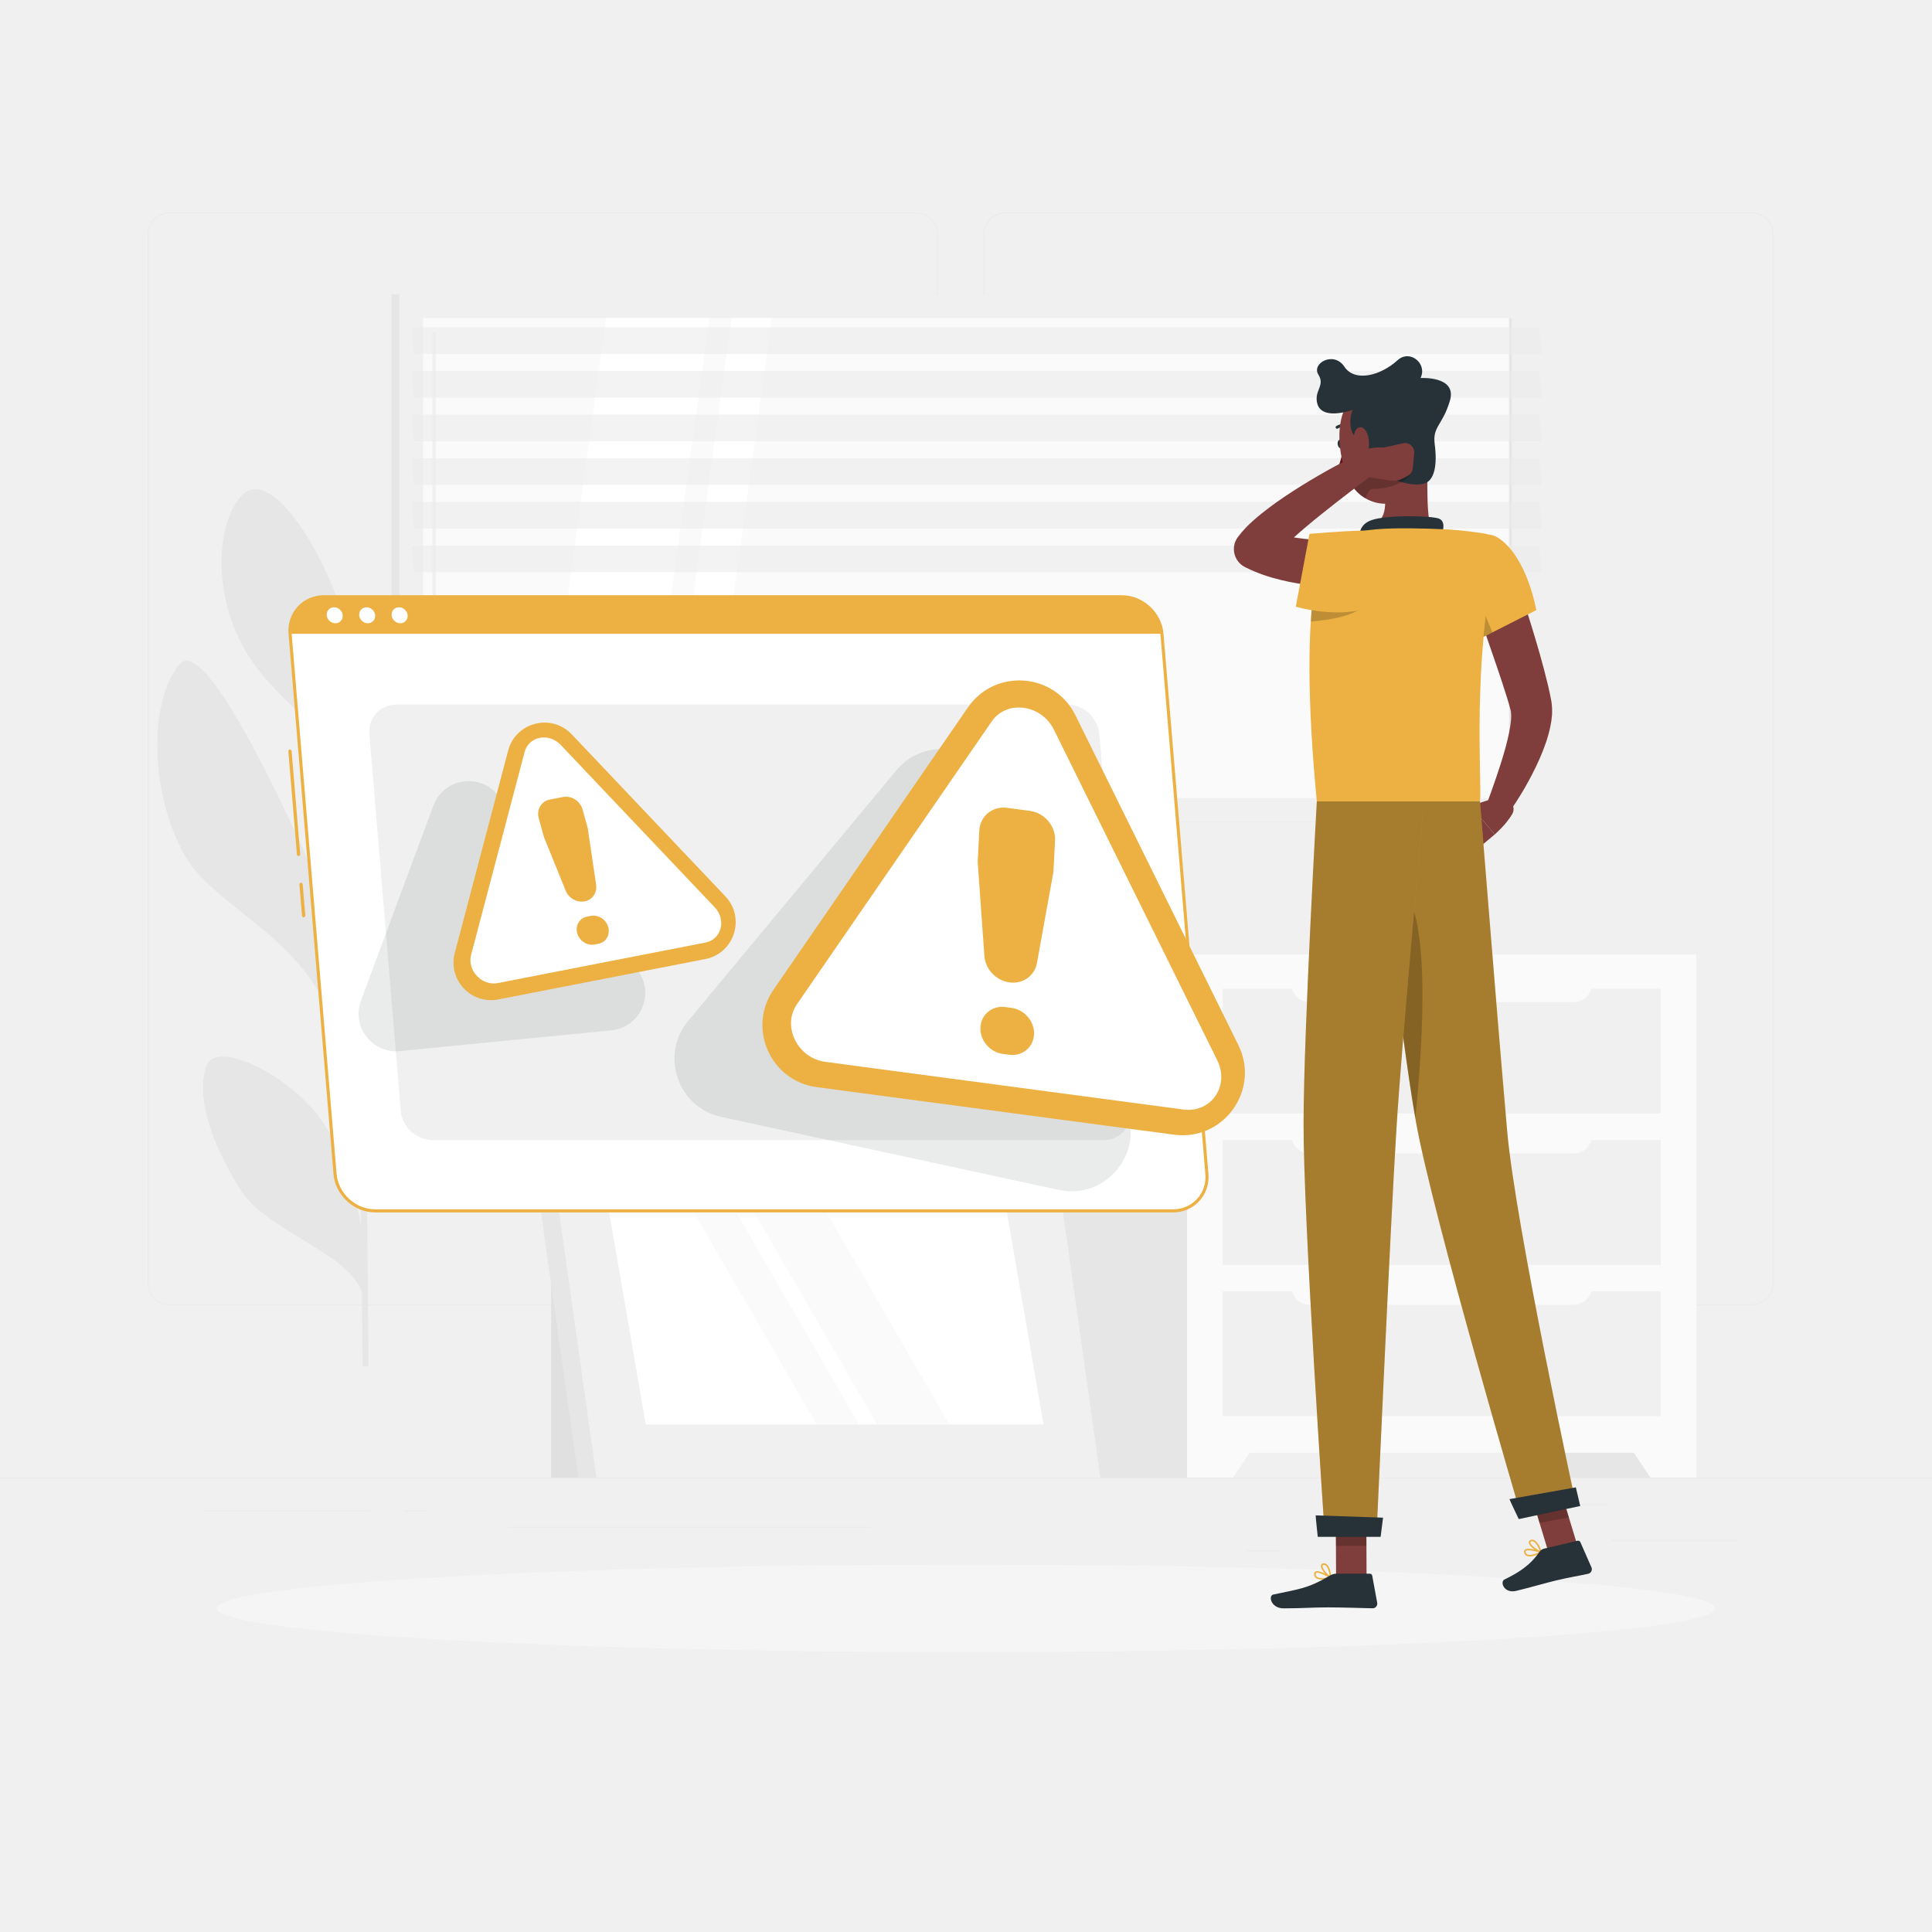
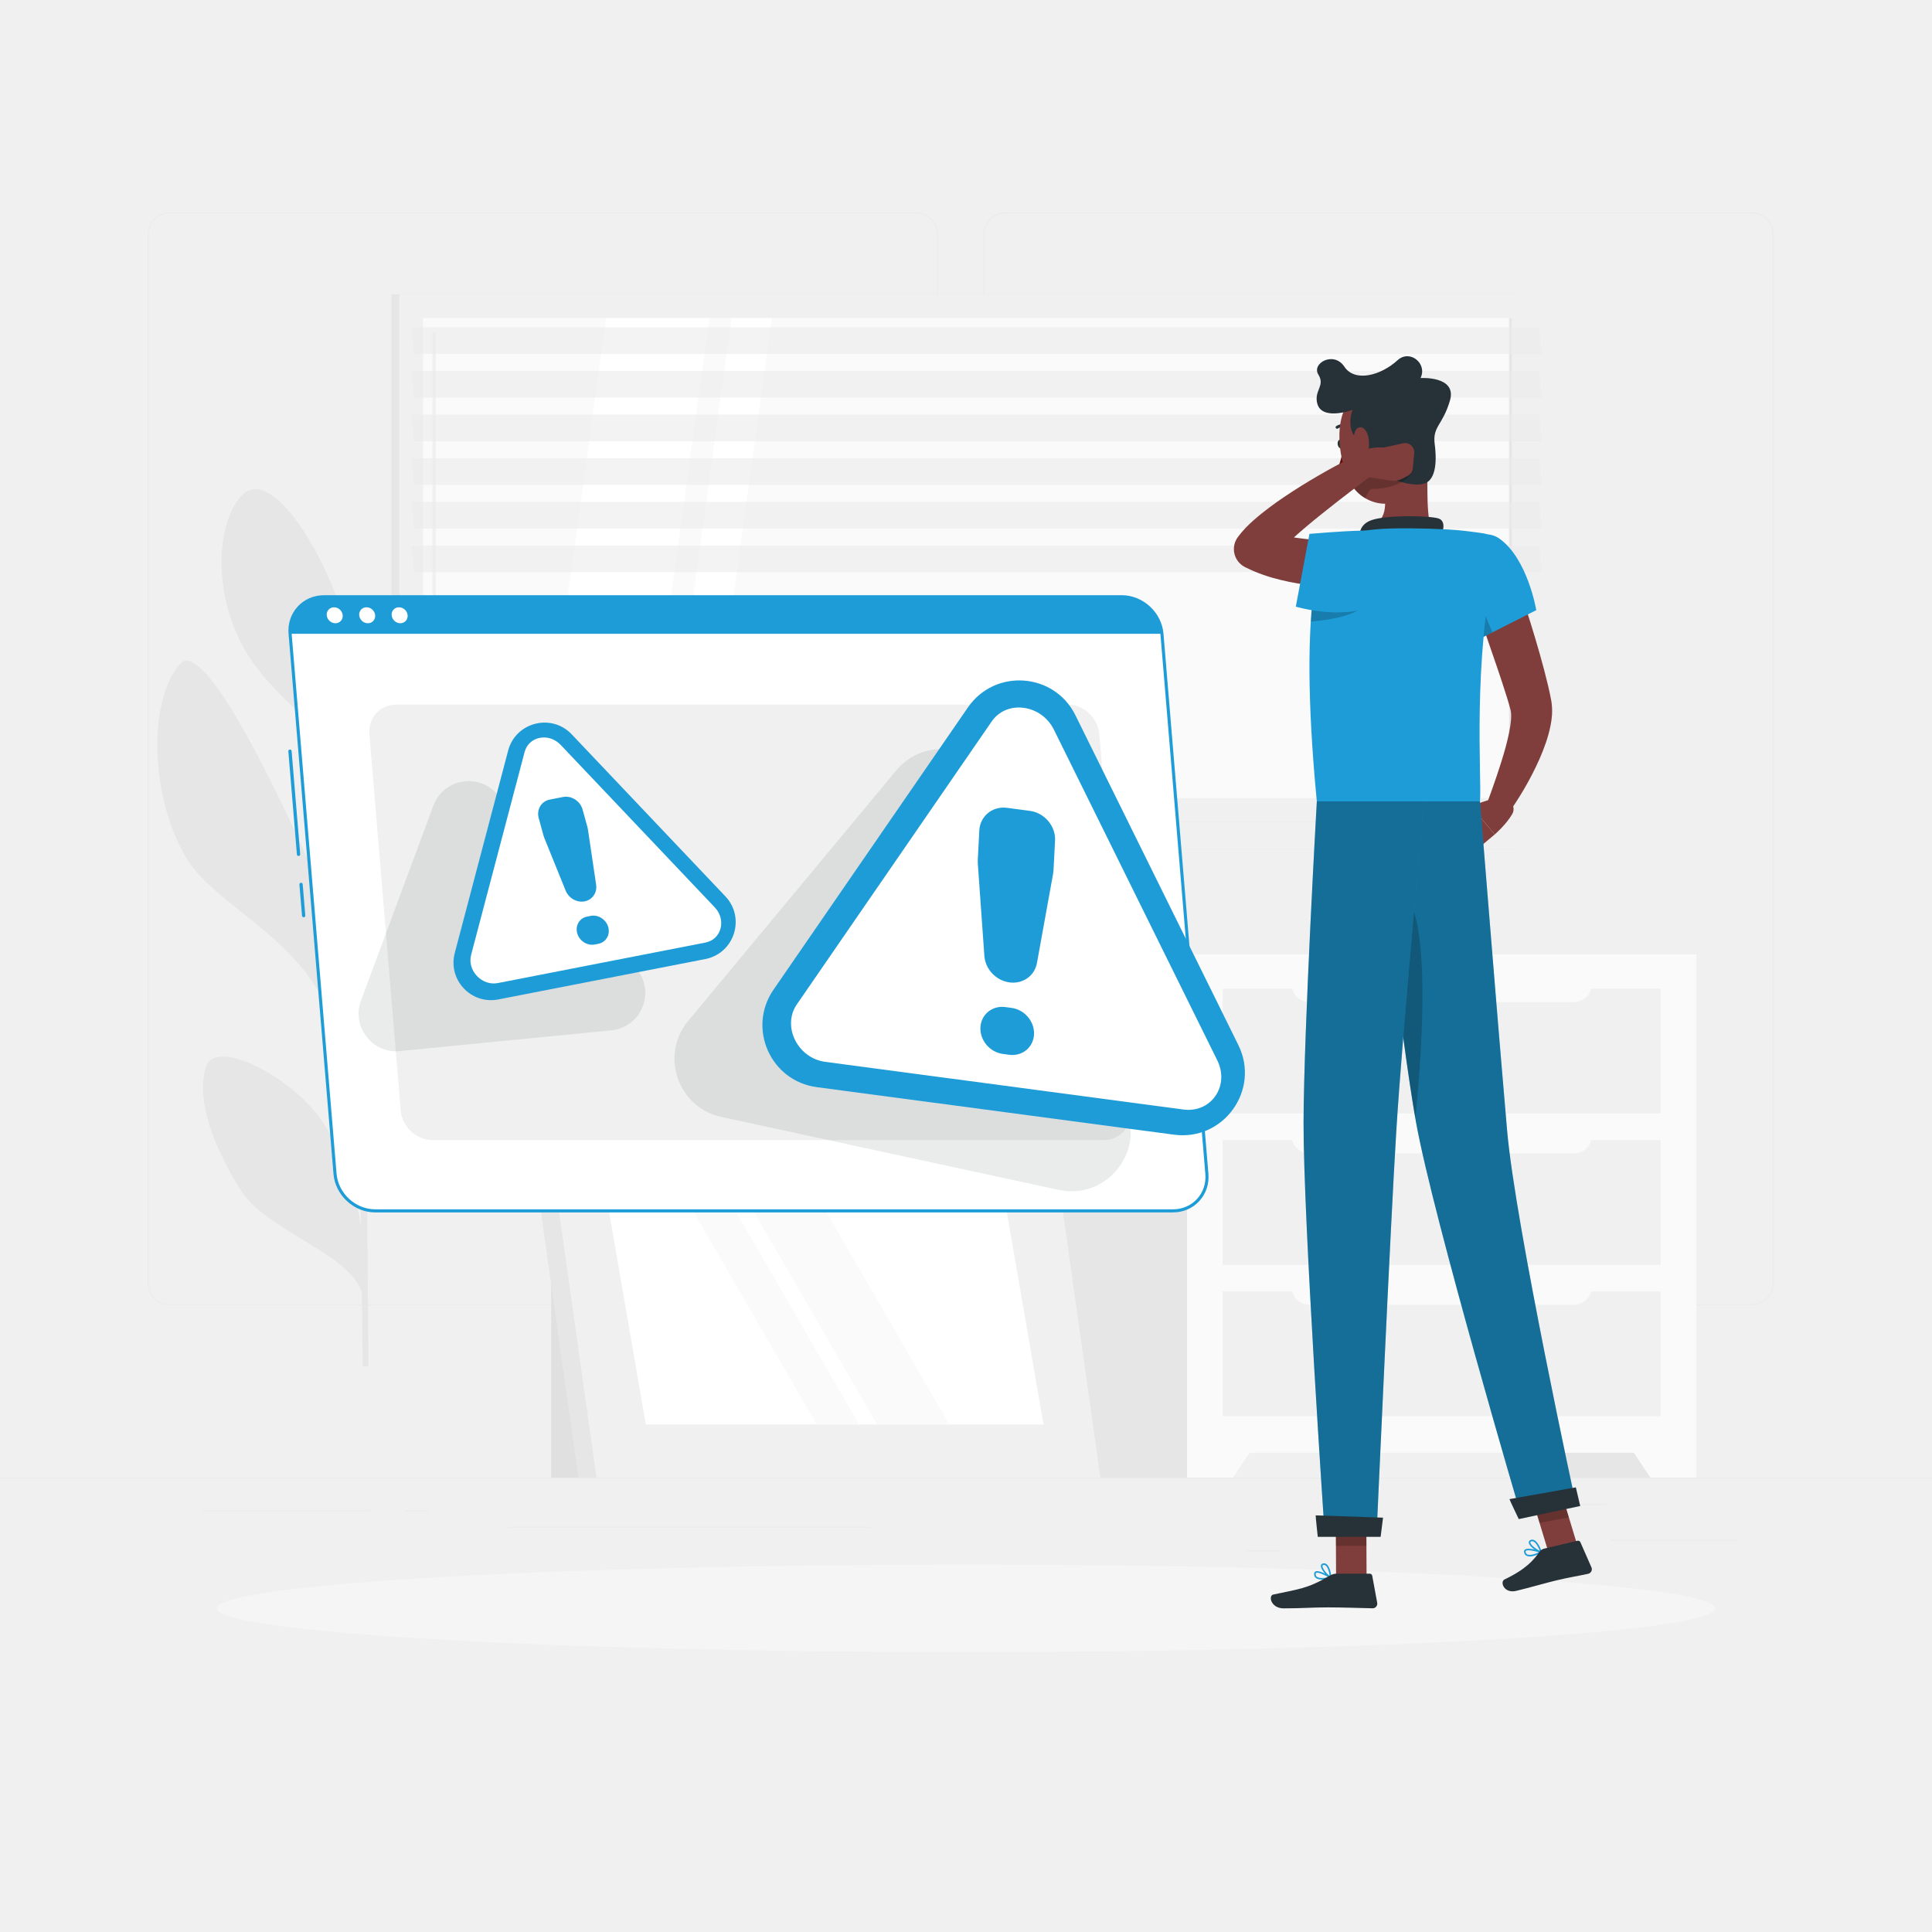
<svg xmlns="http://www.w3.org/2000/svg" version="1.1" x="0px" y="0px" viewBox="0 0 500 500" style="enable-background:new 0 0 500 500;" xml:space="preserve">
  <g id="Background_Complete">
    <g>
      <rect y="382.398" style="fill:#EBEBEB;" width="500" height="0.25" />
      <rect x="416.779" y="398.494" style="fill:#EBEBEB;" width="33.122" height="0.25" />
      <rect x="322.527" y="401.208" style="fill:#EBEBEB;" width="8.693" height="0.25" />
      <rect x="396.586" y="389.208" style="fill:#EBEBEB;" width="19.192" height="0.25" />
      <rect x="52.459" y="390.888" style="fill:#EBEBEB;" width="43.193" height="0.25" />
      <rect x="104.556" y="390.888" style="fill:#EBEBEB;" width="6.333" height="0.25" />
      <rect x="131.471" y="395.111" style="fill:#EBEBEB;" width="93.676" height="0.25" />
      <path style="fill:#EBEBEB;" d="M237.014,337.8H43.915c-3.147,0-5.708-2.561-5.708-5.708V60.66c0-3.147,2.561-5.708,5.708-5.708    h193.099c3.146,0,5.707,2.561,5.707,5.708v271.432C242.721,335.239,240.16,337.8,237.014,337.8z M43.915,55.203    c-3.01,0-5.458,2.448-5.458,5.458v271.432c0,3.01,2.448,5.458,5.458,5.458h193.099c3.009,0,5.457-2.448,5.457-5.458V60.66    c0-3.009-2.448-5.458-5.457-5.458H43.915z" />
      <path style="fill:#EBEBEB;" d="M453.31,337.8H260.212c-3.147,0-5.707-2.561-5.707-5.708V60.66c0-3.147,2.561-5.708,5.707-5.708    H453.31c3.148,0,5.708,2.561,5.708,5.708v271.432C459.019,335.239,456.458,337.8,453.31,337.8z M260.212,55.203    c-3.009,0-5.457,2.448-5.457,5.458v271.432c0,3.01,2.448,5.458,5.457,5.458H453.31c3.01,0,5.458-2.448,5.458-5.458V60.66    c0-3.009-2.448-5.458-5.458-5.458H260.212z" />
    </g>
    <g>
      <g>
        <rect x="101.286" y="76.163" style="fill:#E6E6E6;" width="291.786" height="136.518" />
        <rect x="103.34" y="76.163" style="fill:#F0F0F0;" width="294.128" height="136.518" />
        <rect x="101.286" y="212.681" style="fill:#E6E6E6;" width="291.786" height="6.964" />
        <rect x="110.663" y="212.681" style="fill:#F0F0F0;" width="294.128" height="6.964" />
        <rect x="188.299" y="3.512" transform="matrix(-1.836970e-16 1 -1 -1.836970e-16 394.8258 -105.9816)" style="fill:#FAFAFA;" width="124.21" height="281.82" />
        <polygon style="fill:#FFFFFF;" points="139.733,206.528 156.861,82.318 183.589,82.318 166.46,206.528    " />
        <path style="fill:#F0F0F0;" d="M112.343,200.402c-0.243,0-0.44-0.197-0.44-0.44V86.321c0-0.243,0.197-0.44,0.44-0.44     c0.243,0,0.44,0.197,0.44,0.44v113.642C112.783,200.205,112.586,200.402,112.343,200.402z" />
        <polygon style="fill:#FFFFFF;" points="172.202,206.528 189.33,82.318 199.75,82.318 182.622,206.528    " />
        <rect x="328.818" y="144.031" transform="matrix(-1.836970e-16 1 -1 -1.836970e-16 535.345 -246.5007)" style="fill:#E6E6E6;" width="124.21" height="0.781" />
        <polygon style="opacity:0.6;fill:#EBEBEB;" points="398.923,91.596 107.137,91.596 106.571,84.709 398.357,84.709    " />
        <polygon style="opacity:0.6;fill:#EBEBEB;" points="398.923,102.891 107.137,102.891 106.571,96.004 398.357,96.004    " />
        <polygon style="opacity:0.6;fill:#EBEBEB;" points="398.923,114.186 107.137,114.186 106.571,107.299 398.357,107.299    " />
        <polygon style="opacity:0.6;fill:#EBEBEB;" points="398.923,125.481 107.137,125.481 106.571,118.594 398.357,118.594    " />
        <polygon style="opacity:0.6;fill:#EBEBEB;" points="398.923,136.776 107.137,136.776 106.571,129.889 398.357,129.889    " />
        <polygon style="opacity:0.6;fill:#EBEBEB;" points="398.923,148.071 107.137,148.071 106.571,141.184 398.357,141.184    " />
      </g>
      <g>
        <g>
          <rect x="394.47" y="247" style="fill:#E6E6E6;" width="44.53" height="135.399" />
          <polygon style="fill:#FAFAFA;" points="427.109,382.399 439,382.399 439,363.708 414.642,363.708     " />
          <rect x="273.056" y="247" style="fill:#E6E6E6;" width="44.53" height="135.399" />
          <rect x="307.209" y="247" style="fill:#FAFAFA;" width="131.791" height="128.966" />
          <polygon style="fill:#FAFAFA;" points="319.099,382.399 307.209,382.399 307.209,363.708 331.567,363.708     " />
          <rect x="316.433" y="295.057" style="fill:#F0F0F0;" width="113.343" height="32.274" />
          <rect x="316.433" y="334.229" style="fill:#F0F0F0;" width="113.343" height="32.274" />
          <path style="fill:#FAFAFA;" d="M407.292,298.508h-68.375c-2.582,0-4.674-2.093-4.674-4.674v-1.572h77.724v1.572      C411.966,296.415,409.873,298.508,407.292,298.508z" />
          <rect x="316.433" y="255.884" style="fill:#F0F0F0;" width="113.343" height="32.274" />
          <path style="fill:#FAFAFA;" d="M407.292,259.335h-68.375c-2.582,0-4.674-2.093-4.674-4.674v-1.572h77.724v1.572      C411.966,257.242,409.873,259.335,407.292,259.335z" />
          <path style="fill:#FAFAFA;" d="M407.292,337.68h-68.375c-2.582,0-4.674-2.093-4.674-4.674v-1.572h77.724v1.572      C411.966,335.587,409.873,337.68,407.292,337.68z" />
        </g>
      </g>
      <g>
        <path style="fill:#E6E6E6;" d="M53.417,275.867c2.481-7.122,22.043,2.563,29.981,14.366c5.287,7.86,8.517,16.25,10.025,27.521     c-0.181-12.86-0.386-26.677-0.587-39.716c-1.605-3.251-5.271-10.747-7.908-16.687c-8.798-19.818-29.718-27.198-36.945-39.711     c-9.47-16.395-9.415-40.989-1.354-49.864c7.006-7.712,30.205,44.436,32.818,50.262c8.988,20.039,11.601,34.911,13.285,49.318     c-0.192-12.247-0.375-23.491-0.526-32.167c-0.491-28.298-1.105-37.4-1.386-40.201c-0.969-1.368-2.112-2.962-2.777-3.817     c-5.614-7.228-18.071-15.832-24.296-26.339c-9.09-15.341-7.621-33.702-1.245-40.539c6.666-7.149,18.451,9.747,24.708,26.488     c6.257,16.741,3.583,32.764,5.338,46.667c0.367,2.727,0.744,13.084,1.098,27.451c1.898-15.458,5.679-25.814,12.686-35.464     c8.618-11.869,16.058-26.323,23.159-24.455c7.101,1.868,3.279,20.993-2.339,34.419c-5.003,11.957-29.683,23.883-33.32,33.496     c0.428,19.474,0.811,44.145,1.082,67.115c1.946-11.865,0.608-12.861,8.581-31.026c4.74-10.799,24.173-24.117,26.491-16.697     c2.274,7.282-1.205,21.443-8.541,31.265c-5.918,7.923-19.049,7.914-22.088,12.83c-0.709,1.147-3.053,5.544-4.392,8.072     c0.317,28.043,0.459,52.797,0.302,61.237l-1.274,0.085c0.061-2.179-0.093-16.445-0.343-35.323     c-3.188-10.045-24.654-15.909-31.285-26.355C55.428,297.167,50.441,284.41,53.417,275.867z" />
        <g>
          <path style="fill:#F0F0F0;" d="M73.601,382.398h41.2c2.251,0,4.191-1.586,4.638-3.792l2.925-14.419H66.038l2.925,14.419      C69.41,380.813,71.35,382.398,73.601,382.398z" />
          <path style="fill:#F0F0F0;" d="M64.86,369.777h58.682c1.406,0,2.588-1.056,2.745-2.454l1.2-10.66      c0.184-1.638-1.097-3.072-2.745-3.072H63.66c-1.648,0-2.93,1.434-2.745,3.072l1.2,10.66      C62.272,368.721,63.454,369.777,64.86,369.777z" />
        </g>
      </g>
      <g>
        <g>
          <rect x="142.633" y="317.619" style="fill:#E0E0E0;" width="35.207" height="64.78" />
          <polygon style="fill:#E6E6E6;" points="267.579,382.398 149.685,382.398 137.301,294.501 255.195,294.501     " />
          <polygon style="fill:#F0F0F0;" points="284.778,382.398 154.37,382.398 141.986,294.501 272.394,294.501     " />
          <polygon style="fill:#FFFFFF;" points="167.135,368.658 156.703,308.241 259.629,308.241 270.061,368.658     " />
          <polygon style="fill:#FAFAFA;" points="211.36,368.658 176.375,308.241 187.351,308.241 222.336,368.658     " />
          <polygon style="fill:#FAFAFA;" points="226.988,368.658 192.003,308.241 210.719,308.241 245.704,368.658     " />
        </g>
      </g>
    </g>
  </g>
  <g id="Background_Simple" style="display:none;">
    <g style="display:inline;">
-       <path style="fill:#ECB142;" d="M407.263,297.873c6.687-41.196-43.192-154.321-91.331-191.243    c-62.434-47.885-143.91-28.964-180.405,55.085c-33.906,78.086,3.514,158.18,71.333,185.118    C267.251,370.821,401.26,347.859,407.263,297.873z" />
+       <path style="fill:#1E9CD7;" d="M407.263,297.873c6.687-41.196-43.192-154.321-91.331-191.243    c-62.434-47.885-143.91-28.964-180.405,55.085c-33.906,78.086,3.514,158.18,71.333,185.118    C267.251,370.821,401.26,347.859,407.263,297.873z" />
      <path style="opacity:0.9;fill:#FFFFFF;" d="M407.263,297.873c6.687-41.196-43.192-154.321-91.331-191.243    c-62.434-47.885-143.91-28.964-180.405,55.085c-33.906,78.086,3.514,158.18,71.333,185.118    C267.251,370.821,401.26,347.859,407.263,297.873z" />
    </g>
  </g>
  <g id="Shadow_1_">
    <ellipse id="_x3C_Path_x3E__280_" style="fill:#F5F5F5;" cx="250" cy="416.238" rx="193.889" ry="11.323" />
  </g>
  <g id="Warning">
    <g>
      <g>
-         <path style="fill:#ECB142;" d="M77.266,221.53c-0.22,0-0.405-0.168-0.424-0.391l-2.222-26.702     c-0.02-0.234,0.154-0.439,0.389-0.459c0.22-0.017,0.439,0.154,0.459,0.389l2.222,26.702c0.02,0.234-0.154,0.439-0.389,0.459     C77.289,221.529,77.278,221.53,77.266,221.53z" />
-         <path style="fill:#ECB142;" d="M78.585,237.39c-0.22,0-0.405-0.168-0.424-0.391l-0.673-8.083     c-0.02-0.234,0.154-0.439,0.389-0.459c0.225-0.029,0.44,0.153,0.459,0.389l0.673,8.083c0.02,0.234-0.154,0.439-0.389,0.459     C78.609,237.389,78.597,237.39,78.585,237.39z" />
+         <path style="fill:#1E9CD7;" d="M77.266,221.53c-0.22,0-0.405-0.168-0.424-0.391l-2.222-26.702     c-0.02-0.234,0.154-0.439,0.389-0.459c0.22-0.017,0.439,0.154,0.459,0.389l2.222,26.702c0.02,0.234-0.154,0.439-0.389,0.459     C77.289,221.529,77.278,221.53,77.266,221.53z" />
+         <path style="fill:#1E9CD7;" d="M78.585,237.39c-0.22,0-0.405-0.168-0.424-0.391l-0.673-8.083     c-0.02-0.234,0.154-0.439,0.389-0.459c0.225-0.029,0.44,0.153,0.459,0.389l0.673,8.083c0.02,0.234-0.154,0.439-0.389,0.459     C78.609,237.389,78.597,237.39,78.585,237.39z" />
        <g>
          <path style="fill:#FFFFFF;" d="M303.555,313.371H97.081c-5.268,0-9.937-4.31-10.376-9.579L75.077,164.019      c-0.438-5.268,3.513-9.579,8.782-9.579h206.474c5.268,0,9.937,4.31,10.376,9.579l11.629,139.773      C312.776,309.06,308.824,313.371,303.555,313.371z" />
-           <path style="fill:#ECB142;" d="M303.555,313.77H97.081c-5.484,0-10.317-4.461-10.773-9.944L74.68,164.053      c-0.223-2.667,0.618-5.182,2.365-7.081c1.739-1.89,4.159-2.931,6.814-2.931h206.475c5.483,0,10.316,4.462,10.772,9.945      l11.629,139.772c0.223,2.667-0.618,5.181-2.365,7.079C308.63,312.728,306.21,313.77,303.555,313.77z M83.859,154.84      c-2.429,0-4.64,0.949-6.226,2.673c-1.595,1.732-2.361,4.031-2.158,6.474l11.628,139.772c0.423,5.08,4.899,9.212,9.979,9.212      h206.474c2.43,0,4.641-0.949,6.228-2.673c1.594-1.733,2.36-4.031,2.157-6.473l-11.629-139.772      c-0.423-5.08-4.898-9.213-9.977-9.213H83.859z" />
+           <path style="fill:#1E9CD7;" d="M303.555,313.77H97.081c-5.484,0-10.317-4.461-10.773-9.944L74.68,164.053      c-0.223-2.667,0.618-5.182,2.365-7.081c1.739-1.89,4.159-2.931,6.814-2.931h206.475c5.483,0,10.316,4.462,10.772,9.945      l11.629,139.772c0.223,2.667-0.618,5.181-2.365,7.079C308.63,312.728,306.21,313.77,303.555,313.77z M83.859,154.84      c-2.429,0-4.64,0.949-6.226,2.673c-1.595,1.732-2.361,4.031-2.158,6.474l11.628,139.772c0.423,5.08,4.899,9.212,9.979,9.212      h206.474c2.43,0,4.641-0.949,6.228-2.673c1.594-1.733,2.36-4.031,2.157-6.473l-11.629-139.772      c-0.423-5.08-4.898-9.213-9.977-9.213H83.859z" />
        </g>
-         <path style="fill:#ECB142;" d="M290.333,154.441H83.859c-5.268,0-9.22,4.31-8.782,9.579h225.631     C300.27,158.751,295.601,154.441,290.333,154.441z" />
+         <path style="fill:#1E9CD7;" d="M290.333,154.441H83.859c-5.268,0-9.22,4.31-8.782,9.579h225.631     C300.27,158.751,295.601,154.441,290.333,154.441z" />
        <g>
          <path style="fill:#FFFFFF;" d="M88.692,159.23c0.095,1.141-0.753,2.066-1.894,2.066c-1.141,0-2.143-0.925-2.238-2.066      c-0.095-1.141,0.753-2.066,1.894-2.066C87.595,157.164,88.597,158.089,88.692,159.23z" />
          <path style="fill:#FFFFFF;" d="M97.092,159.23c0.095,1.141-0.753,2.066-1.894,2.066s-2.142-0.925-2.237-2.066      c-0.095-1.141,0.753-2.066,1.894-2.066S96.997,158.089,97.092,159.23z" />
          <path style="fill:#FFFFFF;" d="M105.492,159.23c0.095,1.141-0.753,2.066-1.894,2.066s-2.143-0.925-2.237-2.066      c-0.095-1.141,0.753-2.066,1.894-2.066S105.397,158.089,105.492,159.23z" />
        </g>
      </g>
      <path style="fill:#F0F0F0;" d="M285.637,295.054H111.952c-4.188,0-7.899-3.426-8.248-7.614l-8.111-97.489    c-0.348-4.188,2.793-7.614,6.981-7.614h173.684c4.188,0,7.899,3.426,8.248,7.614l8.111,97.489    C292.966,291.628,289.825,295.054,285.637,295.054z" />
      <path style="opacity:0.1;fill:#263238;" d="M231.923,199.407l-53.808,64.783c-7.381,8.887-2.705,22.434,8.586,24.876    l87.273,18.875c12.052,2.607,22.123-9.31,17.543-20.759l-33.465-83.658C253.719,192.691,239.378,190.432,231.923,199.407z" />
      <path style="opacity:0.1;fill:#263238;" d="M112.161,208.49L93.42,258.956c-2.501,6.734,2.914,13.762,10.063,13.061l54.729-5.367    c7.674-0.753,11.46-9.712,6.651-15.74l-35.987-45.1C124.158,199.899,114.794,201.4,112.161,208.49z" />
      <g>
-         <path style="fill:#ECB142;" d="M250.484,183.096l-50.301,73.037c-6.852,9.949-0.782,23.625,11.192,25.218l92.465,12.306     c12.834,1.708,22.377-11.6,16.642-23.208l-42.164-85.343C272.848,174.034,257.49,172.924,250.484,183.096z" />
+         <path style="fill:#1E9CD7;" d="M250.484,183.096l-50.301,73.037c-6.852,9.949-0.782,23.625,11.192,25.218l92.465,12.306     c12.834,1.708,22.377-11.6,16.642-23.208l-42.164-85.343C272.848,174.034,257.49,172.924,250.484,183.096z" />
        <path style="fill:#FFFFFF;" d="M213.57,274.804c-3.363-0.447-6.286-2.568-7.819-5.671c-1.533-3.104-1.357-6.542,0.472-9.199     l50.428-73.221c1.829-2.655,4.929-3.974,8.291-3.527c3.363,0.448,6.286,2.568,7.819,5.671l42.27,85.558     c1.534,3.104,1.357,6.542-0.473,9.199c-1.829,2.655-4.929,3.974-8.291,3.527L213.57,274.804z" />
        <g>
-           <path style="fill:#ECB142;" d="M260.648,209.069l5.889,0.784c3.787,0.504,6.702,3.949,6.509,7.694l-0.395,7.682      c-0.014,0.282-0.047,0.561-0.096,0.835l-4.19,23.15c-0.604,3.336-3.652,5.494-7.11,5.034l0,0      c-3.466-0.461-6.255-3.407-6.501-6.865l-1.699-23.924c-0.02-0.277-0.022-0.554-0.008-0.829l0.395-7.691      C253.635,211.193,256.861,208.565,260.648,209.069z M260.178,260.629l1.606,0.214c3.388,0.451,5.994,3.532,5.822,6.882v0      c-0.172,3.35-3.058,5.7-6.446,5.25l-1.606-0.214c-3.388-0.451-5.994-3.532-5.822-6.882l0,0      C253.905,262.529,256.791,260.178,260.178,260.629z" />
+           <path style="fill:#1E9CD7;" d="M260.648,209.069l5.889,0.784c3.787,0.504,6.702,3.949,6.509,7.694l-0.395,7.682      c-0.014,0.282-0.047,0.561-0.096,0.835l-4.19,23.15c-0.604,3.336-3.652,5.494-7.11,5.034l0,0      c-3.466-0.461-6.255-3.407-6.501-6.865l-1.699-23.924c-0.02-0.277-0.022-0.554-0.008-0.829l0.395-7.691      C253.635,211.193,256.861,208.565,260.648,209.069z M260.178,260.629l1.606,0.214c3.388,0.451,5.994,3.532,5.822,6.882v0      c-0.172,3.35-3.058,5.7-6.446,5.25l-1.606-0.214c-3.388-0.451-5.994-3.532-5.822-6.882l0,0      C253.905,262.529,256.791,260.178,260.178,260.629z" />
        </g>
      </g>
      <g>
-         <path style="fill:#ECB142;" d="M131.505,194.26l-13.811,52.374c-1.829,6.935,4.224,13.395,11.263,12.021l53.572-10.453     c7.528-1.469,10.47-10.668,5.192-16.233l-39.76-41.921C142.719,184.522,133.447,186.895,131.505,194.26z" />
+         <path style="fill:#1E9CD7;" d="M131.505,194.26l-13.811,52.374c-1.829,6.935,4.224,13.395,11.263,12.021l53.572-10.453     c7.528-1.469,10.47-10.668,5.192-16.233l-39.76-41.921C142.719,184.522,133.447,186.895,131.505,194.26z" />
        <path style="fill:#FFFFFF;" d="M128.855,254.413c-1.948,0.38-3.975-0.303-5.42-1.827c-1.446-1.525-2.01-3.572-1.507-5.477     l13.846-52.506c0.502-1.904,1.965-3.268,3.914-3.648c1.948-0.38,3.975,0.303,5.42,1.827l39.861,42.027     c1.446,1.525,2.01,3.572,1.507,5.477c-0.502,1.904-1.965,3.268-3.913,3.648L128.855,254.413z" />
        <g>
-           <path style="fill:#ECB142;" d="M142.285,206.93l3.412-0.666c2.194-0.428,4.471,1.033,5.084,3.262l1.259,4.573      c0.046,0.168,0.082,0.337,0.107,0.507l2.131,14.356c0.307,2.069-0.966,3.914-2.969,4.305l0,0      c-2.008,0.392-4.119-0.801-4.92-2.778l-5.542-13.685c-0.064-0.159-0.119-0.32-0.164-0.484l-1.26-4.579      C138.81,209.513,140.091,207.358,142.285,206.93z M151.94,237.212l0.931-0.182c1.963-0.383,3.999,0.924,4.548,2.918l0,0      c0.549,1.995-0.597,3.922-2.56,4.305l-0.93,0.182c-1.963,0.383-3.999-0.924-4.548-2.918l0,0      C148.831,239.522,149.977,237.595,151.94,237.212z" />
+           <path style="fill:#1E9CD7;" d="M142.285,206.93l3.412-0.666c2.194-0.428,4.471,1.033,5.084,3.262l1.259,4.573      c0.046,0.168,0.082,0.337,0.107,0.507l2.131,14.356c0.307,2.069-0.966,3.914-2.969,4.305l0,0      c-2.008,0.392-4.119-0.801-4.92-2.778l-5.542-13.685c-0.064-0.159-0.119-0.32-0.164-0.484l-1.26-4.579      C138.81,209.513,140.091,207.358,142.285,206.93z M151.94,237.212l0.931-0.182c1.963-0.383,3.999,0.924,4.548,2.918l0,0      c0.549,1.995-0.597,3.922-2.56,4.305l-0.93,0.182c-1.963,0.383-3.999-0.924-4.548-2.918l0,0      C148.831,239.522,149.977,237.595,151.94,237.212z" />
        </g>
      </g>
    </g>
  </g>
  <g id="Character_1_">
    <g>
      <g>
        <path style="fill:#7F3E3B;" d="M388.363,206.035l-7.761,2.521l6.243,7.387c0,0,2.94-2.504,4.544-5.312     c0.67-1.173,0.283-2.666-0.883-3.346L388.363,206.035z" />
        <polygon style="fill:#7F3E3B;" points="377.03,214.618 381.684,220.271 386.845,215.943 380.602,208.556    " />
      </g>
      <g>
        <g>
          <line style="opacity:0.2;" x1="420.715" y1="139.01" x2="420.715" y2="139.01" />
        </g>
      </g>
      <path style="fill:#7F3E3B;" d="M390.866,145.678c1.897,5.198,3.636,10.397,5.283,15.67c1.626,5.285,3.176,10.561,4.497,16.106    l0.473,2.126l0.22,1.111l0.109,0.555l0.027,0.14l0.031,0.212l0.059,0.425c0.279,2.264,0.042,4.044-0.271,5.694    c-0.653,3.267-1.714,6.038-2.882,8.728c-2.377,5.342-5.227,10.143-8.563,14.797l-5.186-2.868    c1.837-4.983,3.651-10.115,5.011-15.058c0.654-2.462,1.216-4.946,1.383-7.095c0.075-1.051,0.023-2.034-0.121-2.478l-0.43-1.564    l-0.557-1.846c-1.569-5.008-3.359-10.156-5.13-15.271c-1.761-5.124-3.538-10.287-5.243-15.421L390.866,145.678z" />
      <path style="fill:#263238;" d="M347.677,114.743c0.132,0.623-0.088,1.211-0.491,1.313c-0.404,0.102-0.838-0.321-0.97-0.944    c-0.132-0.623,0.088-1.211,0.492-1.313S347.545,114.119,347.677,114.743z" />
      <path style="fill:#630F0F;" d="M347.646,115.939c0,0-0.642,3.95-1.819,6.075c1.31,0.753,3.067-0.186,3.067-0.186L347.646,115.939z    " />
      <path style="fill:#263238;" d="M346.027,110.959c-0.118,0-0.234-0.056-0.307-0.159c-0.118-0.169-0.077-0.402,0.092-0.521    c0.061-0.042,1.503-1.029,3.386-0.254c0.191,0.079,0.282,0.297,0.204,0.488c-0.079,0.191-0.297,0.283-0.488,0.203    c-1.509-0.622-2.661,0.168-2.672,0.176C346.176,110.937,346.101,110.959,346.027,110.959z" />
      <path style="fill:#7F3E3B;" d="M369.112,116.724c0.697,7.259-0.332,14.288,1.293,20.599c0,0-1.805,5.857-12.534,5.857    c-11.798,0-5.412-5.857-5.412-5.857c6.499-1.538,6.517-6.315,5.568-10.802L369.112,116.724z" />
      <path style="fill:#263238;" d="M372.691,139.334c0.917-1.854,1.526-4.479-0.375-5.144c-2.091-0.731-13.256-0.974-17.308,0.398    c-4.052,1.373-3.063,5.133-3.063,5.133L372.691,139.334z" />
-       <path style="fill:#ECB142;" d="M396.799,402.693c0.776-0.184,1.575-0.543,2.125-0.821c0.073-0.037,0.117-0.115,0.111-0.197    c-0.006-0.082-0.06-0.153-0.138-0.179c-0.351-0.119-3.452-1.142-4.267-0.445c-0.126,0.108-0.265,0.307-0.208,0.643    c0.077,0.451,0.299,0.772,0.66,0.953C395.537,402.876,396.16,402.844,396.799,402.693z M398.281,401.729    c-1.357,0.623-2.466,0.83-3.016,0.553c-0.241-0.121-0.385-0.337-0.44-0.657c-0.027-0.157,0.024-0.223,0.07-0.263    C395.319,401,397.031,401.353,398.281,401.729z" />
-       <path style="fill:#ECB142;" d="M398.879,401.889c0.038-0.009,0.073-0.029,0.101-0.058c0.052-0.054,0.07-0.132,0.047-0.203    c-0.032-0.101-0.806-2.475-1.969-3.041c-0.303-0.147-0.608-0.166-0.907-0.055h0c-0.461,0.171-0.517,0.493-0.509,0.671    c0.044,0.978,2.158,2.419,3.138,2.685C398.812,401.896,398.846,401.896,398.879,401.889z M396.38,398.887    c0.164-0.039,0.327-0.017,0.498,0.066c0.746,0.363,1.348,1.711,1.613,2.395c-1.018-0.451-2.416-1.587-2.442-2.165    c-0.002-0.053-0.008-0.176,0.243-0.269l0,0C396.321,398.903,396.351,398.894,396.38,398.887z" />
-       <path style="fill:#ECB142;" d="M342.175,408.795c0.798,0,1.658-0.165,2.257-0.31c0.08-0.019,0.141-0.085,0.154-0.166    c0.013-0.081-0.024-0.162-0.093-0.206c-0.314-0.197-3.096-1.905-4.05-1.415c-0.148,0.076-0.329,0.238-0.35,0.578    c-0.029,0.457,0.113,0.82,0.422,1.08C340.905,408.683,341.519,408.795,342.175,408.795z M343.84,408.198    c-1.464,0.294-2.59,0.24-3.062-0.156c-0.207-0.174-0.298-0.416-0.277-0.741c0.01-0.159,0.074-0.212,0.129-0.24    C341.125,406.807,342.709,407.544,343.84,408.198z" />
-       <path style="fill:#ECB142;" d="M344.384,408.491c0.039,0,0.078-0.011,0.111-0.033c0.063-0.041,0.098-0.113,0.092-0.187    c-0.008-0.106-0.214-2.594-1.216-3.413c-0.261-0.213-0.554-0.302-0.87-0.263h0c-0.488,0.06-0.617,0.361-0.65,0.535    c-0.182,0.961,1.543,2.851,2.435,3.335C344.317,408.483,344.351,408.491,344.384,408.491z M342.643,404.995    c0.168,0,0.322,0.059,0.469,0.179c0.642,0.525,0.918,1.975,1.018,2.702c-0.887-0.674-1.986-2.101-1.879-2.669    c0.01-0.052,0.033-0.173,0.298-0.206l0,0C342.582,404.997,342.613,404.995,342.643,404.995z" />
+       <path style="fill:#1E9CD7;" d="M396.799,402.693c0.776-0.184,1.575-0.543,2.125-0.821c0.073-0.037,0.117-0.115,0.111-0.197    c-0.006-0.082-0.06-0.153-0.138-0.179c-0.351-0.119-3.452-1.142-4.267-0.445c-0.126,0.108-0.265,0.307-0.208,0.643    c0.077,0.451,0.299,0.772,0.66,0.953C395.537,402.876,396.16,402.844,396.799,402.693z M398.281,401.729    c-1.357,0.623-2.466,0.83-3.016,0.553c-0.241-0.121-0.385-0.337-0.44-0.657c-0.027-0.157,0.024-0.223,0.07-0.263    C395.319,401,397.031,401.353,398.281,401.729z" />
+       <path style="fill:#1E9CD7;" d="M398.879,401.889c0.038-0.009,0.073-0.029,0.101-0.058c0.052-0.054,0.07-0.132,0.047-0.203    c-0.032-0.101-0.806-2.475-1.969-3.041c-0.303-0.147-0.608-0.166-0.907-0.055h0c-0.461,0.171-0.517,0.493-0.509,0.671    c0.044,0.978,2.158,2.419,3.138,2.685C398.812,401.896,398.846,401.896,398.879,401.889z M396.38,398.887    c0.164-0.039,0.327-0.017,0.498,0.066c0.746,0.363,1.348,1.711,1.613,2.395c-1.018-0.451-2.416-1.587-2.442-2.165    c-0.002-0.053-0.008-0.176,0.243-0.269l0,0C396.321,398.903,396.351,398.894,396.38,398.887z" />
+       <path style="fill:#1E9CD7;" d="M342.175,408.795c0.798,0,1.658-0.165,2.257-0.31c0.08-0.019,0.141-0.085,0.154-0.166    c0.013-0.081-0.024-0.162-0.093-0.206c-0.314-0.197-3.096-1.905-4.05-1.415c-0.148,0.076-0.329,0.238-0.35,0.578    c-0.029,0.457,0.113,0.82,0.422,1.08C340.905,408.683,341.519,408.795,342.175,408.795z M343.84,408.198    c-1.464,0.294-2.59,0.24-3.062-0.156c-0.207-0.174-0.298-0.416-0.277-0.741c0.01-0.159,0.074-0.212,0.129-0.24    C341.125,406.807,342.709,407.544,343.84,408.198z" />
+       <path style="fill:#1E9CD7;" d="M344.384,408.491c0.039,0,0.078-0.011,0.111-0.033c0.063-0.041,0.098-0.113,0.092-0.187    c-0.008-0.106-0.214-2.594-1.216-3.413c-0.261-0.213-0.554-0.302-0.87-0.263h0c-0.488,0.06-0.617,0.361-0.65,0.535    c-0.182,0.961,1.543,2.851,2.435,3.335C344.317,408.483,344.351,408.491,344.384,408.491z M342.643,404.995    c0.168,0,0.322,0.059,0.469,0.179c0.642,0.525,0.918,1.975,1.018,2.702c-0.887-0.674-1.986-2.101-1.879-2.669    c0.01-0.052,0.033-0.173,0.298-0.206l0,0C342.582,404.997,342.613,404.995,342.643,404.995z" />
      <polygon style="fill:#7F3E3B;" points="353.667,408.179 345.774,408.179 345.694,389.9 353.587,389.9   " />
      <polygon style="fill:#7F3E3B;" points="408.663,401.416 401.064,402.809 395.613,384.822 403.212,383.429   " />
      <path style="fill:#263238;" d="M399.618,400.787l8.629-2.041c0.314-0.074,0.629,0.082,0.758,0.375l2.868,6.531    c0.297,0.678-0.127,1.485-0.854,1.644c-3.023,0.66-4.522,0.828-8.316,1.725c-2.335,0.552-7.097,1.934-10.321,2.697    c-3.153,0.746-4.276-2.355-3.013-2.959c5.662-2.706,7.538-5.035,9.096-7.202C398.745,401.167,399.159,400.895,399.618,400.787z" />
      <path style="fill:#263238;" d="M345.862,407.265l8.62,0c0.323,0,0.593,0.224,0.651,0.539l1.288,7.016    c0.133,0.727-0.445,1.417-1.19,1.404c-3.107-0.053-7.593-0.235-11.502-0.235c-4.57,0-6.198,0.249-11.557,0.249    c-3.24,0-4.013-3.276-2.645-3.573c6.227-1.351,8.946-1.496,14.409-4.786C344.53,407.522,345.18,407.265,345.862,407.265z" />
      <g>
-         <path style="fill:#ECB142;" d="M388,139.361c7.366,5.184,9.585,18.545,9.585,18.545l-16.696,8.465c0,0-4.24-8.218-6.097-16.57     C373.034,141.897,382.764,135.676,388,139.361z" />
+         <path style="fill:#1E9CD7;" d="M388,139.361c7.366,5.184,9.585,18.545,9.585,18.545l-16.696,8.465c0,0-4.24-8.218-6.097-16.57     C373.034,141.897,382.764,135.676,388,139.361z" />
        <path style="opacity:0.2;" d="M379.65,147.882l6.579,15.762l-5.336,2.729c0,0-2.328-4.532-4.32-10.325L379.65,147.882z" />
      </g>
-       <path style="fill:#ECB142;" d="M338.89,174.033c0.057,8.81,0.59,19.769,1.903,33.371h42.225    c0.517-6.201-2.073-35.437,4.212-64.707c0.467-2.177-0.989-4.297-3.189-4.639c-2.691-0.418-6.371-0.898-9.972-1.072    c-5.384-0.258-13.188-0.43-17.943,0c-2.586,0.235-5.117,0.648-7.199,1.053c-3.603,0.701-6.468,3.392-7.421,6.936    c-0.911,3.388-1.842,8.596-2.311,16.454C338.979,165.051,338.861,169.219,338.89,174.033z" />
+       <path style="fill:#1E9CD7;" d="M338.89,174.033c0.057,8.81,0.59,19.769,1.903,33.371h42.225    c0.517-6.201-2.073-35.437,4.212-64.707c0.467-2.177-0.989-4.297-3.189-4.639c-2.691-0.418-6.371-0.898-9.972-1.072    c-5.384-0.258-13.188-0.43-17.943,0c-2.586,0.235-5.117,0.648-7.199,1.053c-3.603,0.701-6.468,3.392-7.421,6.936    c-0.911,3.388-1.842,8.596-2.311,16.454C338.979,165.051,338.861,169.219,338.89,174.033z" />
      <path style="opacity:0.2;" d="M352.214,157.46c-2.79,2.05-8.13,2.99-12.99,3.41c0.08-1.29,0.18-2.51,0.29-3.66    c1.309-0.69,2.57-1.32,3.76-1.9L352.214,157.46z" />
      <g style="opacity:0.2;">
        <polygon points="345.695,389.905 345.735,400.063 353.632,400.063 353.592,389.905    " />
        <polygon points="403.215,383.434 395.613,384.827 398.426,394.098 406.029,392.704    " />
      </g>
      <path style="fill:#7F3E3B;" d="M367.986,108.222c1.156,7.772,2.223,12.248-0.773,17.144c-4.507,7.364-14.607,6.222-18.035-0.962    c-3.085-6.466-4.458-18.09,2.317-23.011C358.169,96.545,366.829,100.45,367.986,108.222z" />
      <path style="fill:#263238;" d="M351.838,113.896c-2.925-1.285-2.647-5.896-1.758-7.84c-3.389,1.167-8.289,1.833-9.172-1.611    c-0.883-3.444,2.117-4.555,0.283-7.5c-1.833-2.944,4-6.167,6.722-2.055s9.436,2.304,13.778-1.667    c3.158-2.889,7.778,0.833,5.944,4.611c0,0,9.5-0.611,7.611,5.833c-1.889,6.444-4.556,6.677-3.945,11.26    c0.414,3.103,0.778,9.406-2.944,10.295C363.861,126.296,352.635,122.312,351.838,113.896z" />
      <path style="opacity:0.2;" d="M351.784,122.31c-0.86,0.62-1.75,1.28-2.66,1.98c0.02,0.04,0.03,0.07,0.05,0.11    c0.94,1.97,2.39,3.49,4.09,4.51c0.565-0.549,0.881-2.396,1.947-2.368c3.167,0.083,9.301-1.241,10.316-4.818L351.784,122.31z" />
      <path style="fill:#7F3E3B;" d="M354.246,113.786c0.221,1.993-0.149,3.86-0.751,5.076c-0.906,1.829-2.322,0.663-2.877-1.587    c-0.499-2.026-0.63-5.419,0.668-6.416C352.563,109.875,353.993,111.507,354.246,113.786z" />
      <g>
-         <path style="fill:#ECB142;" d="M355.771,207.404c0,0,6.629,60.32,10.674,82.919c4.43,24.747,27.37,102.425,27.37,102.425     l14.14-3.011c0,0-15.79-72.669-17.917-97.17c-2.308-26.592-7.025-85.162-7.025-85.162H355.771z" />
+         <path style="fill:#1E9CD7;" d="M355.771,207.404c0,0,6.629,60.32,10.674,82.919c4.43,24.747,27.37,102.425,27.37,102.425     l14.14-3.011c0,0-15.79-72.669-17.917-97.17c-2.308-26.592-7.025-85.162-7.025-85.162H355.771z" />
        <path style="opacity:0.3;" d="M355.771,207.404c0,0,6.629,60.32,10.674,82.919c4.43,24.747,27.37,102.425,27.37,102.425     l14.14-3.011c0,0-15.79-72.669-17.917-97.17c-2.194-25.28-2.198-25.227-7.025-85.162H355.771z" />
      </g>
      <path style="fill:#263238;" d="M390.648,387.976c-0.06,0.013,2.406,5.163,2.406,5.163l15.909-3.388l-1.137-4.823L390.648,387.976z    " />
      <path style="opacity:0.2;" d="M360.602,228.896c10.279,2.031,7.692,40.656,5.678,60.522c-2.445-14.043-5.774-41.064-8.021-60.243    C358.961,228.832,359.739,228.724,360.602,228.896z" />
      <g>
-         <path style="fill:#ECB142;" d="M340.795,207.404c0,0-3.365,59.015-3.436,83.085c-0.074,25.036,5.506,107.013,5.506,107.013     h13.371c0,0,3.599-80.514,5.144-105.102c1.684-26.806,7.167-84.996,7.167-84.996H340.795z" />
+         <path style="fill:#1E9CD7;" d="M340.795,207.404c0,0-3.365,59.015-3.436,83.085c-0.074,25.036,5.506,107.013,5.506,107.013     h13.371c0,0,3.599-80.514,5.144-105.102c1.684-26.806,7.167-84.996,7.167-84.996H340.795z" />
        <path style="opacity:0.3;" d="M340.795,207.404c0,0-3.365,59.015-3.436,83.085c-0.074,25.036,5.506,107.013,5.506,107.013h13.371     c0,0,3.599-80.514,5.144-105.102c1.684-26.806,7.167-84.996,7.167-84.996H340.795z" />
      </g>
      <path style="fill:#263238;" d="M340.497,392.176c-0.062,0,0.54,5.551,0.54,5.551h16.265l0.631-4.954L340.497,392.176z" />
      <g>
        <path style="fill:#7F3E3B;" d="M357.519,151.739c-1.596,0.156-2.951,0.237-4.415,0.28c-1.437,0.047-2.871,0.066-4.308,0.061     c-2.872-0.032-5.755-0.177-8.652-0.502c-2.898-0.311-5.812-0.78-8.744-1.501c-2.933-0.705-5.887-1.687-8.822-3.131l-0.333-0.164     c-2.585-1.272-3.65-4.399-2.378-6.984c0.138-0.281,0.317-0.567,0.496-0.811c1.366-1.836,2.691-3.116,4.046-4.327     c1.35-1.195,2.701-2.27,4.062-3.292c2.716-2.051,5.498-3.862,8.289-5.622c2.806-1.736,5.638-3.384,8.509-4.952     c2.894-1.544,5.757-3.061,8.759-4.455c1.492-0.693,3.263-0.045,3.956,1.447c0.599,1.29,0.196,2.789-0.889,3.619l-0.034,0.025     c-2.515,1.926-5.102,3.841-7.61,5.801c-2.527,1.942-5.041,3.885-7.495,5.866c-2.464,1.961-4.862,3.983-7.127,6.014     c-1.132,1.016-2.215,2.052-3.189,3.085c-0.96,1.021-1.872,2.08-2.358,2.883l-2.216-7.959c2.036,0.792,4.334,1.36,6.723,1.792     c2.396,0.415,4.886,0.686,7.411,0.862c2.527,0.16,5.091,0.244,7.663,0.245c1.286,0.008,2.575-0.006,3.86-0.044     c1.258-0.047,2.623-0.092,3.741-0.154l0.137-0.008c3.298-0.185,6.122,2.338,6.308,5.636     C363.091,148.662,360.69,151.425,357.519,151.739z" />
      </g>
      <path style="fill:#7F3E3B;" d="M363.118,114.722l-5.022,1.109c0,0-6.689-0.831-8.22,4.211l3.963,3.383l6.118,0.967    c0.97,0.153,1.964-0.008,2.836-0.46l1.562-0.81c0.718-0.372,1.197-1.084,1.272-1.889l0.37-3.969    C366.146,115.66,364.691,114.375,363.118,114.722z" />
-       <path style="fill:#ECB142;" d="M353.358,157.583c-8.411,2.333-18-0.583-18-0.583l3.528-18.833c0,0,8.356-0.732,13.573-0.843    C365.888,137.04,368.521,153.377,353.358,157.583z" />
+       <path style="fill:#1E9CD7;" d="M353.358,157.583c-8.411,2.333-18-0.583-18-0.583l3.528-18.833c0,0,8.356-0.732,13.573-0.843    C365.888,137.04,368.521,153.377,353.358,157.583z" />
    </g>
  </g>
</svg>
